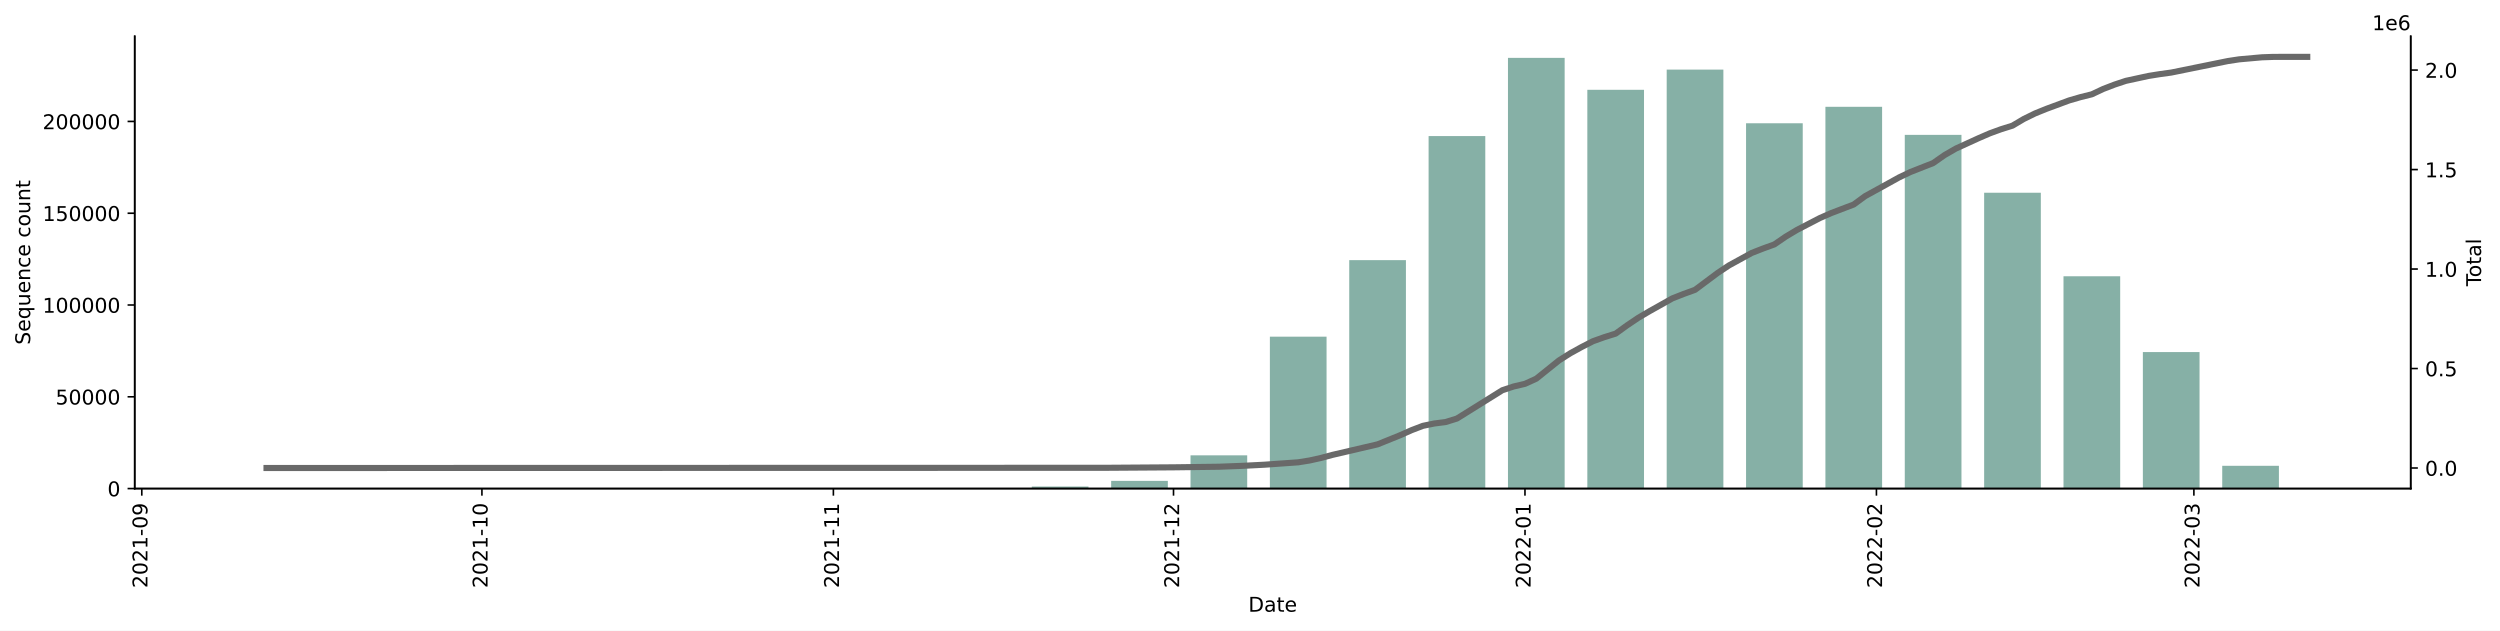
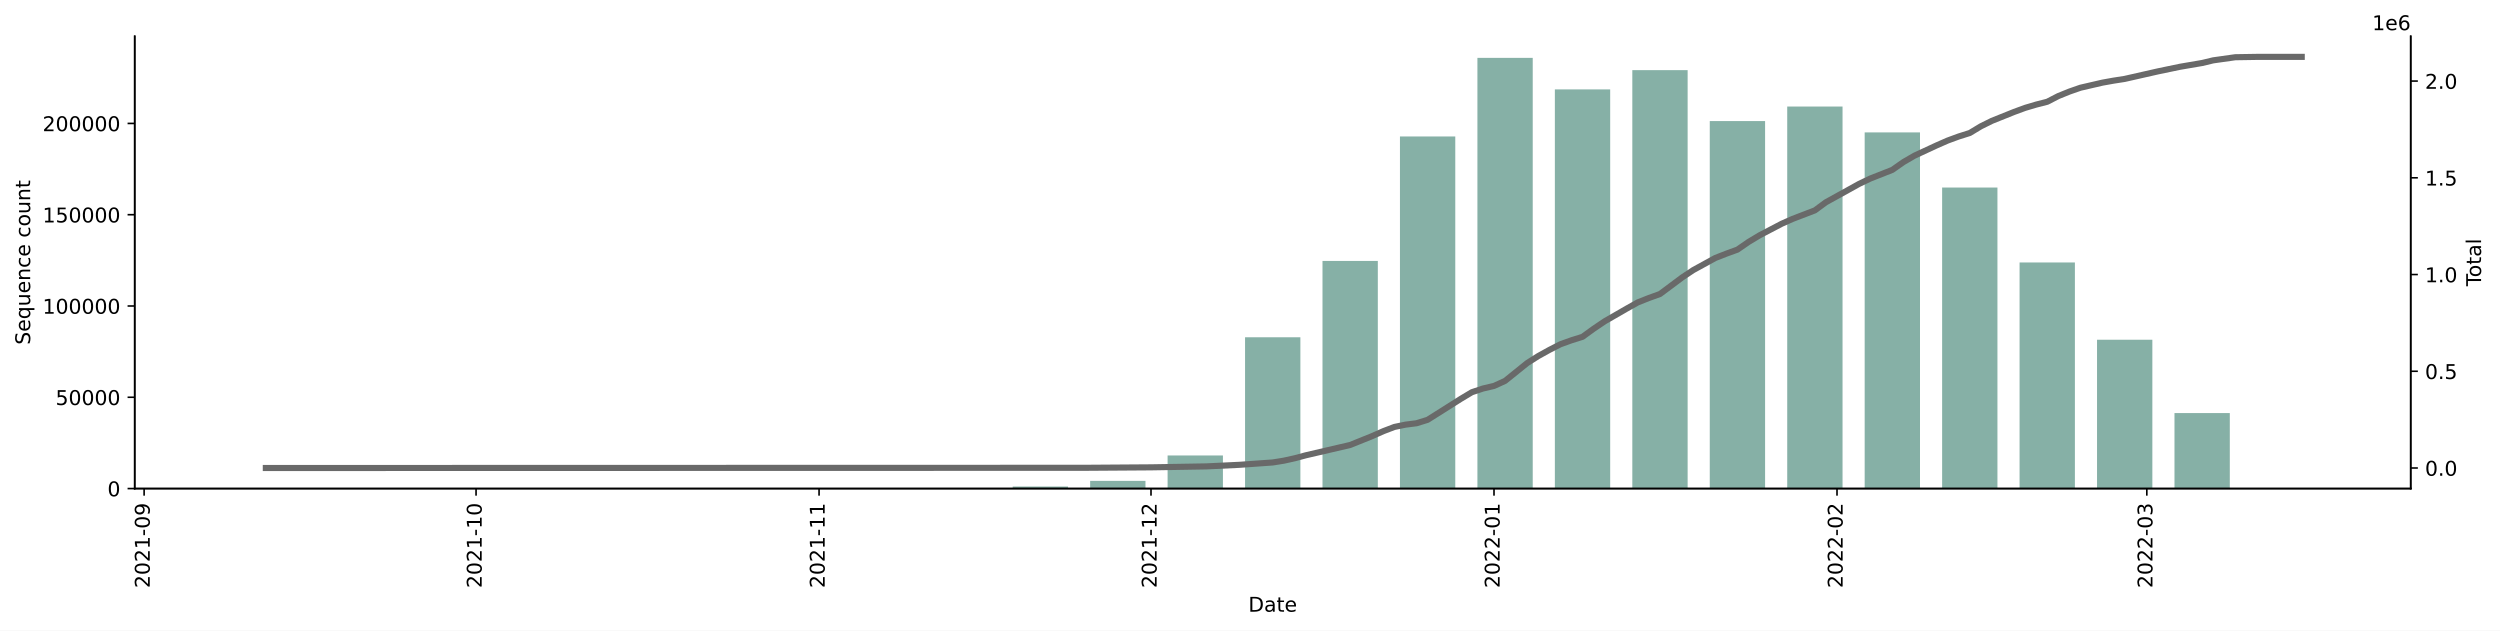
<svg xmlns="http://www.w3.org/2000/svg" xmlns:xlink="http://www.w3.org/1999/xlink" width="1225.834pt" height="309.219pt" viewBox="0 0 1225.834 309.219" version="1.1">
  <defs>
    <style type="text/css">*{stroke-linejoin: round; stroke-linecap: butt}</style>
  </defs>
  <g id="figure_1">
    <g id="patch_1">
      <path d="M 0 309.219  L 1225.834 309.219  L 1225.834 0  L 0 0  z " style="fill: #ffffff" />
    </g>
    <g id="axes_1">
      <g id="patch_2">
        <path d="M 66.053 239.558  L 1182.053 239.558  L 1182.053 17.798  L 66.053 17.798  z " style="fill: #ffffff" />
      </g>
      <g id="patch_3">
-         <path d="M 116.78 239.558  L 144.576 239.558  L 144.576 239.557  L 116.78 239.557  z " clip-path="url(#pebbae6df28)" style="fill: #86b0a6" />
+         <path d="M 116.78 239.558  L 143.907 239.558  L 143.907 239.557  L 116.78 239.557  z " clip-path="url(#pfbfbc2de80)" style="fill: #86b0a6" />
      </g>
      <g id="patch_4">
-         <path d="M 155.694 239.558  L 183.49 239.558  L 183.49 239.558  L 155.694 239.558  z " clip-path="url(#pebbae6df28)" style="fill: #86b0a6" />
+         <path d="M 154.758 239.558  L 181.885 239.558  L 181.885 239.558  L 154.758 239.558  z " clip-path="url(#pfbfbc2de80)" style="fill: #86b0a6" />
      </g>
      <g id="patch_5">
-         <path d="M 194.609 239.558  L 222.404 239.558  L 222.404 239.547  L 194.609 239.547  z " clip-path="url(#pebbae6df28)" style="fill: #86b0a6" />
+         <path d="M 192.736 239.558  L 219.863 239.558  L 219.863 239.547  L 192.736 239.547  z " clip-path="url(#pfbfbc2de80)" style="fill: #86b0a6" />
      </g>
      <g id="patch_6">
-         <path d="M 233.523 239.558  L 261.318 239.558  L 261.318 239.554  L 233.523 239.554  z " clip-path="url(#pebbae6df28)" style="fill: #86b0a6" />
+         <path d="M 230.713 239.558  L 257.84 239.558  L 257.84 239.554  L 230.713 239.554  z " clip-path="url(#pfbfbc2de80)" style="fill: #86b0a6" />
      </g>
      <g id="patch_7">
-         <path d="M 272.437 239.558  L 300.232 239.558  L 300.232 239.552  L 272.437 239.552  z " clip-path="url(#pebbae6df28)" style="fill: #86b0a6" />
+         <path d="M 268.691 239.558  L 295.818 239.558  L 295.818 239.552  L 268.691 239.552  z " clip-path="url(#pfbfbc2de80)" style="fill: #86b0a6" />
      </g>
      <g id="patch_8">
-         <path d="M 311.351 239.558  L 339.147 239.558  L 339.147 239.553  L 311.351 239.553  z " clip-path="url(#pebbae6df28)" style="fill: #86b0a6" />
+         <path d="M 306.669 239.558  L 333.795 239.558  L 333.795 239.553  L 306.669 239.553  z " clip-path="url(#pfbfbc2de80)" style="fill: #86b0a6" />
      </g>
      <g id="patch_9">
-         <path d="M 350.265 239.558  L 378.061 239.558  L 378.061 239.551  L 350.265 239.551  z " clip-path="url(#pebbae6df28)" style="fill: #86b0a6" />
+         <path d="M 344.646 239.558  L 371.773 239.558  L 371.773 239.551  L 344.646 239.551  z " clip-path="url(#pfbfbc2de80)" style="fill: #86b0a6" />
      </g>
      <g id="patch_10">
-         <path d="M 389.179 239.558  L 416.975 239.558  L 416.975 239.549  L 389.179 239.549  z " clip-path="url(#pebbae6df28)" style="fill: #86b0a6" />
+         <path d="M 382.624 239.558  L 409.751 239.558  L 409.751 239.549  L 382.624 239.549  z " clip-path="url(#pfbfbc2de80)" style="fill: #86b0a6" />
      </g>
      <g id="patch_11">
-         <path d="M 428.093 239.558  L 455.889 239.558  L 455.889 239.526  L 428.093 239.526  z " clip-path="url(#pebbae6df28)" style="fill: #86b0a6" />
+         <path d="M 420.601 239.558  L 447.728 239.558  L 447.728 239.525  L 420.601 239.525  z " clip-path="url(#pfbfbc2de80)" style="fill: #86b0a6" />
      </g>
      <g id="patch_12">
-         <path d="M 467.007 239.558  L 494.803 239.558  L 494.803 239.315  L 467.007 239.315  z " clip-path="url(#pebbae6df28)" style="fill: #86b0a6" />
+         <path d="M 458.579 239.558  L 485.706 239.558  L 485.706 239.314  L 458.579 239.314  z " clip-path="url(#pfbfbc2de80)" style="fill: #86b0a6" />
      </g>
      <g id="patch_13">
-         <path d="M 505.921 239.558  L 533.717 239.558  L 533.717 238.549  L 505.921 238.549  z " clip-path="url(#pebbae6df28)" style="fill: #86b0a6" />
+         <path d="M 496.557 239.558  L 523.684 239.558  L 523.684 238.551  L 496.557 238.551  z " clip-path="url(#pfbfbc2de80)" style="fill: #86b0a6" />
      </g>
      <g id="patch_14">
-         <path d="M 544.835 239.558  L 572.631 239.558  L 572.631 235.77  L 544.835 235.77  z " clip-path="url(#pebbae6df28)" style="fill: #86b0a6" />
+         <path d="M 534.534 239.558  L 561.661 239.558  L 561.661 235.783  L 534.534 235.783  z " clip-path="url(#pfbfbc2de80)" style="fill: #86b0a6" />
      </g>
      <g id="patch_15">
-         <path d="M 583.749 239.558  L 611.545 239.558  L 611.545 223.276  L 583.749 223.276  z " clip-path="url(#pebbae6df28)" style="fill: #86b0a6" />
+         <path d="M 572.512 239.558  L 599.639 239.558  L 599.639 223.34  L 572.512 223.34  z " clip-path="url(#pfbfbc2de80)" style="fill: #86b0a6" />
      </g>
      <g id="patch_16">
-         <path d="M 622.663 239.558  L 650.459 239.558  L 650.459 165.067  L 622.663 165.067  z " clip-path="url(#pebbae6df28)" style="fill: #86b0a6" />
+         <path d="M 610.49 239.558  L 637.617 239.558  L 637.617 165.372  L 610.49 165.372  z " clip-path="url(#pfbfbc2de80)" style="fill: #86b0a6" />
      </g>
      <g id="patch_17">
-         <path d="M 661.577 239.558  L 689.373 239.558  L 689.373 127.566  L 661.577 127.566  z " clip-path="url(#pebbae6df28)" style="fill: #86b0a6" />
+         <path d="M 648.467 239.558  L 675.594 239.558  L 675.594 127.955  L 648.467 127.955  z " clip-path="url(#pfbfbc2de80)" style="fill: #86b0a6" />
      </g>
      <g id="patch_18">
-         <path d="M 700.491 239.558  L 728.287 239.558  L 728.287 66.72  L 700.491 66.72  z " clip-path="url(#pebbae6df28)" style="fill: #86b0a6" />
+         <path d="M 686.445 239.558  L 713.572 239.558  L 713.572 66.927  L 686.445 66.927  z " clip-path="url(#pfbfbc2de80)" style="fill: #86b0a6" />
      </g>
      <g id="patch_19">
-         <path d="M 739.406 239.558  L 767.201 239.558  L 767.201 28.358  L 739.406 28.358  z " clip-path="url(#pebbae6df28)" style="fill: #86b0a6" />
+         <path d="M 724.423 239.558  L 751.549 239.558  L 751.549 28.358  L 724.423 28.358  z " clip-path="url(#pfbfbc2de80)" style="fill: #86b0a6" />
      </g>
      <g id="patch_20">
-         <path d="M 778.32 239.558  L 806.115 239.558  L 806.115 44.024  L 778.32 44.024  z " clip-path="url(#pebbae6df28)" style="fill: #86b0a6" />
+         <path d="M 762.4 239.558  L 789.527 239.558  L 789.527 43.847  L 762.4 43.847  z " clip-path="url(#pfbfbc2de80)" style="fill: #86b0a6" />
      </g>
      <g id="patch_21">
-         <path d="M 817.234 239.558  L 845.029 239.558  L 845.029 34.127  L 817.234 34.127  z " clip-path="url(#pebbae6df28)" style="fill: #86b0a6" />
+         <path d="M 800.378 239.558  L 827.505 239.558  L 827.505 34.381  L 800.378 34.381  z " clip-path="url(#pfbfbc2de80)" style="fill: #86b0a6" />
      </g>
      <g id="patch_22">
-         <path d="M 856.148 239.558  L 883.944 239.558  L 883.944 60.432  L 856.148 60.432  z " clip-path="url(#pebbae6df28)" style="fill: #86b0a6" />
+         <path d="M 838.356 239.558  L 865.482 239.558  L 865.482 59.361  L 838.356 59.361  z " clip-path="url(#pfbfbc2de80)" style="fill: #86b0a6" />
      </g>
      <g id="patch_23">
-         <path d="M 895.062 239.558  L 922.858 239.558  L 922.858 52.362  L 895.062 52.362  z " clip-path="url(#pebbae6df28)" style="fill: #86b0a6" />
+         <path d="M 876.333 239.558  L 903.46 239.558  L 903.46 52.25  L 876.333 52.25  z " clip-path="url(#pfbfbc2de80)" style="fill: #86b0a6" />
      </g>
      <g id="patch_24">
-         <path d="M 933.976 239.558  L 961.772 239.558  L 961.772 66.122  L 933.976 66.122  z " clip-path="url(#pebbae6df28)" style="fill: #86b0a6" />
+         <path d="M 914.311 239.558  L 941.438 239.558  L 941.438 64.918  L 914.311 64.918  z " clip-path="url(#pfbfbc2de80)" style="fill: #86b0a6" />
      </g>
      <g id="patch_25">
-         <path d="M 972.89 239.558  L 1000.686 239.558  L 1000.686 94.501  L 972.89 94.501  z " clip-path="url(#pebbae6df28)" style="fill: #86b0a6" />
+         <path d="M 952.288 239.558  L 979.415 239.558  L 979.415 91.969  L 952.288 91.969  z " clip-path="url(#pfbfbc2de80)" style="fill: #86b0a6" />
      </g>
      <g id="patch_26">
-         <path d="M 1011.804 239.558  L 1039.6 239.558  L 1039.6 135.452  L 1011.804 135.452  z " clip-path="url(#pebbae6df28)" style="fill: #86b0a6" />
+         <path d="M 990.266 239.558  L 1017.393 239.558  L 1017.393 128.707  L 990.266 128.707  z " clip-path="url(#pfbfbc2de80)" style="fill: #86b0a6" />
      </g>
      <g id="patch_27">
-         <path d="M 1050.718 239.558  L 1078.514 239.558  L 1078.514 172.646  L 1050.718 172.646  z " clip-path="url(#pebbae6df28)" style="fill: #86b0a6" />
+         <path d="M 1028.244 239.558  L 1055.371 239.558  L 1055.371 166.592  L 1028.244 166.592  z " clip-path="url(#pfbfbc2de80)" style="fill: #86b0a6" />
      </g>
      <g id="patch_28">
-         <path d="M 1089.632 239.558  L 1117.428 239.558  L 1117.428 228.387  L 1089.632 228.387  z " clip-path="url(#pebbae6df28)" style="fill: #86b0a6" />
+         <path d="M 1066.221 239.558  L 1093.348 239.558  L 1093.348 202.545  L 1066.221 202.545  z " clip-path="url(#pfbfbc2de80)" style="fill: #86b0a6" />
+       </g>
+       <g id="patch_29">
+         <path d="M 1104.199 239.558  L 1131.326 239.558  L 1131.326 239.504  L 1104.199 239.504  z " clip-path="url(#pfbfbc2de80)" style="fill: #86b0a6" />
      </g>
      <g id="matplotlib.axis_1">
        <g id="xtick_1">
          <g id="line2d_1">
            <defs>
-               <path id="me859f769a7" d="M 0 0  L 0 3.5  " style="stroke: #000000; stroke-width: 0.8" />
-             </defs>
-             <g>
-               <use xlink:href="#me859f769a7" x="69.528" y="239.558" style="stroke: #000000; stroke-width: 0.8" />
+               <path id="m971dc63881" d="M 0 0  L 0 3.5  " style="stroke: #000000; stroke-width: 0.8" />
+             </defs>
+             <g>
+               <use xlink:href="#m971dc63881" x="70.665" y="239.558" style="stroke: #000000; stroke-width: 0.8" />
            </g>
          </g>
          <g id="text_1">
-             <g transform="translate(72.28697 288.3413)rotate(-90)scale(0.1 -0.1)">
+             <g transform="translate(73.42407 288.3413)rotate(-90)scale(0.1 -0.1)">
              <defs>
                <path id="DejaVuSans-32" d="M 1228 531  L 3431 531  L 3431 0  L 469 0  L 469 531  Q 828 903 1448 1529  Q 2069 2156 2228 2338  Q 2531 2678 2651 2914  Q 2772 3150 2772 3378  Q 2772 3750 2511 3984  Q 2250 4219 1831 4219  Q 1534 4219 1204 4116  Q 875 4013 500 3803  L 500 4441  Q 881 4594 1212 4672  Q 1544 4750 1819 4750  Q 2544 4750 2975 4387  Q 3406 4025 3406 3419  Q 3406 3131 3298 2873  Q 3191 2616 2906 2266  Q 2828 2175 2409 1742  Q 1991 1309 1228 531  z " transform="scale(0.015625)" />
                <path id="DejaVuSans-30" d="M 2034 4250  Q 1547 4250 1301 3770  Q 1056 3291 1056 2328  Q 1056 1369 1301 889  Q 1547 409 2034 409  Q 2525 409 2770 889  Q 3016 1369 3016 2328  Q 3016 3291 2770 3770  Q 2525 4250 2034 4250  z M 2034 4750  Q 2819 4750 3233 4129  Q 3647 3509 3647 2328  Q 3647 1150 3233 529  Q 2819 -91 2034 -91  Q 1250 -91 836 529  Q 422 1150 422 2328  Q 422 3509 836 4129  Q 1250 4750 2034 4750  z " transform="scale(0.015625)" />
                <path id="DejaVuSans-31" d="M 794 531  L 1825 531  L 1825 4091  L 703 3866  L 703 4441  L 1819 4666  L 2450 4666  L 2450 531  L 3481 531  L 3481 0  L 794 0  L 794 531  z " transform="scale(0.015625)" />
                <path id="DejaVuSans-2d" d="M 313 2009  L 1997 2009  L 1997 1497  L 313 1497  L 313 2009  z " transform="scale(0.015625)" />
                <path id="DejaVuSans-39" d="M 703 97  L 703 672  Q 941 559 1184 500  Q 1428 441 1663 441  Q 2288 441 2617 861  Q 2947 1281 2994 2138  Q 2813 1869 2534 1725  Q 2256 1581 1919 1581  Q 1219 1581 811 2004  Q 403 2428 403 3163  Q 403 3881 828 4315  Q 1253 4750 1959 4750  Q 2769 4750 3195 4129  Q 3622 3509 3622 2328  Q 3622 1225 3098 567  Q 2575 -91 1691 -91  Q 1453 -91 1209 -44  Q 966 3 703 97  z M 1959 2075  Q 2384 2075 2632 2365  Q 2881 2656 2881 3163  Q 2881 3666 2632 3958  Q 2384 4250 1959 4250  Q 1534 4250 1286 3958  Q 1038 3666 1038 3163  Q 1038 2656 1286 2365  Q 1534 2075 1959 2075  z " transform="scale(0.015625)" />
              </defs>
              <use xlink:href="#DejaVuSans-32" />
              <use xlink:href="#DejaVuSans-30" x="63.623" />
              <use xlink:href="#DejaVuSans-32" x="127.246" />
              <use xlink:href="#DejaVuSans-31" x="190.869" />
              <use xlink:href="#DejaVuSans-2d" x="254.492" />
              <use xlink:href="#DejaVuSans-30" x="290.576" />
              <use xlink:href="#DejaVuSans-39" x="354.199" />
            </g>
          </g>
        </g>
        <g id="xtick_2">
          <g id="line2d_2">
            <g>
-               <use xlink:href="#me859f769a7" x="236.302" y="239.558" style="stroke: #000000; stroke-width: 0.8" />
+               <use xlink:href="#m971dc63881" x="233.426" y="239.558" style="stroke: #000000; stroke-width: 0.8" />
            </g>
          </g>
          <g id="text_2">
-             <g transform="translate(239.0616 288.3413)rotate(-90)scale(0.1 -0.1)">
+             <g transform="translate(236.1854 288.3413)rotate(-90)scale(0.1 -0.1)">
              <use xlink:href="#DejaVuSans-32" />
              <use xlink:href="#DejaVuSans-30" x="63.623" />
              <use xlink:href="#DejaVuSans-32" x="127.246" />
              <use xlink:href="#DejaVuSans-31" x="190.869" />
              <use xlink:href="#DejaVuSans-2d" x="254.492" />
              <use xlink:href="#DejaVuSans-31" x="290.576" />
              <use xlink:href="#DejaVuSans-30" x="354.199" />
            </g>
          </g>
        </g>
        <g id="xtick_3">
          <g id="line2d_3">
            <g>
-               <use xlink:href="#me859f769a7" x="408.636" y="239.558" style="stroke: #000000; stroke-width: 0.8" />
+               <use xlink:href="#m971dc63881" x="401.613" y="239.558" style="stroke: #000000; stroke-width: 0.8" />
            </g>
          </g>
          <g id="text_3">
-             <g transform="translate(411.3953 288.3413)rotate(-90)scale(0.1 -0.1)">
+             <g transform="translate(404.3721 288.3413)rotate(-90)scale(0.1 -0.1)">
              <use xlink:href="#DejaVuSans-32" />
              <use xlink:href="#DejaVuSans-30" x="63.623" />
              <use xlink:href="#DejaVuSans-32" x="127.246" />
              <use xlink:href="#DejaVuSans-31" x="190.869" />
              <use xlink:href="#DejaVuSans-2d" x="254.492" />
              <use xlink:href="#DejaVuSans-31" x="290.576" />
              <use xlink:href="#DejaVuSans-31" x="354.199" />
            </g>
          </g>
        </g>
        <g id="xtick_4">
          <g id="line2d_4">
            <g>
-               <use xlink:href="#me859f769a7" x="575.411" y="239.558" style="stroke: #000000; stroke-width: 0.8" />
+               <use xlink:href="#m971dc63881" x="564.374" y="239.558" style="stroke: #000000; stroke-width: 0.8" />
            </g>
          </g>
          <g id="text_4">
-             <g transform="translate(578.1699 288.3413)rotate(-90)scale(0.1 -0.1)">
+             <g transform="translate(567.1334 288.3413)rotate(-90)scale(0.1 -0.1)">
              <use xlink:href="#DejaVuSans-32" />
              <use xlink:href="#DejaVuSans-30" x="63.623" />
              <use xlink:href="#DejaVuSans-32" x="127.246" />
              <use xlink:href="#DejaVuSans-31" x="190.869" />
              <use xlink:href="#DejaVuSans-2d" x="254.492" />
              <use xlink:href="#DejaVuSans-31" x="290.576" />
              <use xlink:href="#DejaVuSans-32" x="354.199" />
            </g>
          </g>
        </g>
        <g id="xtick_5">
          <g id="line2d_5">
            <g>
-               <use xlink:href="#me859f769a7" x="747.744" y="239.558" style="stroke: #000000; stroke-width: 0.8" />
+               <use xlink:href="#m971dc63881" x="732.561" y="239.558" style="stroke: #000000; stroke-width: 0.8" />
            </g>
          </g>
          <g id="text_5">
-             <g transform="translate(750.5037 288.3413)rotate(-90)scale(0.1 -0.1)">
+             <g transform="translate(735.32 288.3413)rotate(-90)scale(0.1 -0.1)">
              <use xlink:href="#DejaVuSans-32" />
              <use xlink:href="#DejaVuSans-30" x="63.623" />
              <use xlink:href="#DejaVuSans-32" x="127.246" />
              <use xlink:href="#DejaVuSans-32" x="190.869" />
              <use xlink:href="#DejaVuSans-2d" x="254.492" />
              <use xlink:href="#DejaVuSans-30" x="290.576" />
              <use xlink:href="#DejaVuSans-31" x="354.199" />
            </g>
          </g>
        </g>
        <g id="xtick_6">
          <g id="line2d_6">
            <g>
-               <use xlink:href="#me859f769a7" x="920.078" y="239.558" style="stroke: #000000; stroke-width: 0.8" />
+               <use xlink:href="#m971dc63881" x="900.747" y="239.558" style="stroke: #000000; stroke-width: 0.8" />
            </g>
          </g>
          <g id="text_6">
-             <g transform="translate(922.8374 288.3413)rotate(-90)scale(0.1 -0.1)">
+             <g transform="translate(903.5067 288.3413)rotate(-90)scale(0.1 -0.1)">
              <use xlink:href="#DejaVuSans-32" />
              <use xlink:href="#DejaVuSans-30" x="63.623" />
              <use xlink:href="#DejaVuSans-32" x="127.246" />
              <use xlink:href="#DejaVuSans-32" x="190.869" />
              <use xlink:href="#DejaVuSans-2d" x="254.492" />
              <use xlink:href="#DejaVuSans-30" x="290.576" />
              <use xlink:href="#DejaVuSans-32" x="354.199" />
            </g>
          </g>
        </g>
        <g id="xtick_7">
          <g id="line2d_7">
            <g>
-               <use xlink:href="#me859f769a7" x="1075.734" y="239.558" style="stroke: #000000; stroke-width: 0.8" />
+               <use xlink:href="#m971dc63881" x="1052.658" y="239.558" style="stroke: #000000; stroke-width: 0.8" />
            </g>
          </g>
          <g id="text_7">
-             <g transform="translate(1078.494 288.3413)rotate(-90)scale(0.1 -0.1)">
+             <g transform="translate(1055.417 288.3413)rotate(-90)scale(0.1 -0.1)">
              <defs>
                <path id="DejaVuSans-33" d="M 2597 2516  Q 3050 2419 3304 2112  Q 3559 1806 3559 1356  Q 3559 666 3084 287  Q 2609 -91 1734 -91  Q 1441 -91 1130 -33  Q 819 25 488 141  L 488 750  Q 750 597 1062 519  Q 1375 441 1716 441  Q 2309 441 2620 675  Q 2931 909 2931 1356  Q 2931 1769 2642 2001  Q 2353 2234 1838 2234  L 1294 2234  L 1294 2753  L 1863 2753  Q 2328 2753 2575 2939  Q 2822 3125 2822 3475  Q 2822 3834 2567 4026  Q 2313 4219 1838 4219  Q 1578 4219 1281 4162  Q 984 4106 628 3988  L 628 4550  Q 988 4650 1302 4700  Q 1616 4750 1894 4750  Q 2613 4750 3031 4423  Q 3450 4097 3450 3541  Q 3450 3153 3228 2886  Q 3006 2619 2597 2516  z " transform="scale(0.015625)" />
              </defs>
              <use xlink:href="#DejaVuSans-32" />
              <use xlink:href="#DejaVuSans-30" x="63.623" />
              <use xlink:href="#DejaVuSans-32" x="127.246" />
              <use xlink:href="#DejaVuSans-32" x="190.869" />
              <use xlink:href="#DejaVuSans-2d" x="254.492" />
              <use xlink:href="#DejaVuSans-30" x="290.576" />
              <use xlink:href="#DejaVuSans-33" x="354.199" />
            </g>
          </g>
        </g>
        <g id="text_8">
          <g transform="translate(612.1023 299.9397)scale(0.1 -0.1)">
            <defs>
              <path id="DejaVuSans-44" d="M 1259 4147  L 1259 519  L 2022 519  Q 2988 519 3436 956  Q 3884 1394 3884 2338  Q 3884 3275 3436 3711  Q 2988 4147 2022 4147  L 1259 4147  z M 628 4666  L 1925 4666  Q 3281 4666 3915 4102  Q 4550 3538 4550 2338  Q 4550 1131 3912 565  Q 3275 0 1925 0  L 628 0  L 628 4666  z " transform="scale(0.015625)" />
              <path id="DejaVuSans-61" d="M 2194 1759  Q 1497 1759 1228 1600  Q 959 1441 959 1056  Q 959 750 1161 570  Q 1363 391 1709 391  Q 2188 391 2477 730  Q 2766 1069 2766 1631  L 2766 1759  L 2194 1759  z M 3341 1997  L 3341 0  L 2766 0  L 2766 531  Q 2569 213 2275 61  Q 1981 -91 1556 -91  Q 1019 -91 701 211  Q 384 513 384 1019  Q 384 1609 779 1909  Q 1175 2209 1959 2209  L 2766 2209  L 2766 2266  Q 2766 2663 2505 2880  Q 2244 3097 1772 3097  Q 1472 3097 1187 3025  Q 903 2953 641 2809  L 641 3341  Q 956 3463 1253 3523  Q 1550 3584 1831 3584  Q 2591 3584 2966 3190  Q 3341 2797 3341 1997  z " transform="scale(0.015625)" />
              <path id="DejaVuSans-74" d="M 1172 4494  L 1172 3500  L 2356 3500  L 2356 3053  L 1172 3053  L 1172 1153  Q 1172 725 1289 603  Q 1406 481 1766 481  L 2356 481  L 2356 0  L 1766 0  Q 1100 0 847 248  Q 594 497 594 1153  L 594 3053  L 172 3053  L 172 3500  L 594 3500  L 594 4494  L 1172 4494  z " transform="scale(0.015625)" />
              <path id="DejaVuSans-65" d="M 3597 1894  L 3597 1613  L 953 1613  Q 991 1019 1311 708  Q 1631 397 2203 397  Q 2534 397 2845 478  Q 3156 559 3463 722  L 3463 178  Q 3153 47 2828 -22  Q 2503 -91 2169 -91  Q 1331 -91 842 396  Q 353 884 353 1716  Q 353 2575 817 3079  Q 1281 3584 2069 3584  Q 2775 3584 3186 3129  Q 3597 2675 3597 1894  z M 3022 2063  Q 3016 2534 2758 2815  Q 2500 3097 2075 3097  Q 1594 3097 1305 2825  Q 1016 2553 972 2059  L 3022 2063  z " transform="scale(0.015625)" />
            </defs>
            <use xlink:href="#DejaVuSans-44" />
            <use xlink:href="#DejaVuSans-61" x="77.002" />
            <use xlink:href="#DejaVuSans-74" x="138.281" />
            <use xlink:href="#DejaVuSans-65" x="177.49" />
          </g>
        </g>
      </g>
      <g id="matplotlib.axis_2">
        <g id="ytick_1">
          <g id="line2d_8">
            <defs>
-               <path id="m12bc0f5896" d="M 0 0  L -3.5 0  " style="stroke: #000000; stroke-width: 0.8" />
-             </defs>
-             <g>
-               <use xlink:href="#m12bc0f5896" x="66.053" y="239.558" style="stroke: #000000; stroke-width: 0.8" />
+               <path id="m54472faaa9" d="M 0 0  L -3.5 0  " style="stroke: #000000; stroke-width: 0.8" />
+             </defs>
+             <g>
+               <use xlink:href="#m54472faaa9" x="66.053" y="239.558" style="stroke: #000000; stroke-width: 0.8" />
            </g>
          </g>
          <g id="text_9">
            <g transform="translate(52.69062 243.3577)scale(0.1 -0.1)">
              <use xlink:href="#DejaVuSans-30" />
            </g>
          </g>
        </g>
        <g id="ytick_2">
          <g id="line2d_9">
            <g>
-               <use xlink:href="#m12bc0f5896" x="66.053" y="194.557" style="stroke: #000000; stroke-width: 0.8" />
+               <use xlink:href="#m54472faaa9" x="66.053" y="194.799" style="stroke: #000000; stroke-width: 0.8" />
            </g>
          </g>
          <g id="text_10">
-             <g transform="translate(27.24063 198.3558)scale(0.1 -0.1)">
+             <g transform="translate(27.24063 198.5982)scale(0.1 -0.1)">
              <defs>
                <path id="DejaVuSans-35" d="M 691 4666  L 3169 4666  L 3169 4134  L 1269 4134  L 1269 2991  Q 1406 3038 1543 3061  Q 1681 3084 1819 3084  Q 2600 3084 3056 2656  Q 3513 2228 3513 1497  Q 3513 744 3044 326  Q 2575 -91 1722 -91  Q 1428 -91 1123 -41  Q 819 9 494 109  L 494 744  Q 775 591 1075 516  Q 1375 441 1709 441  Q 2250 441 2565 725  Q 2881 1009 2881 1497  Q 2881 1984 2565 2268  Q 2250 2553 1709 2553  Q 1456 2553 1204 2497  Q 953 2441 691 2322  L 691 4666  z " transform="scale(0.015625)" />
              </defs>
              <use xlink:href="#DejaVuSans-35" />
              <use xlink:href="#DejaVuSans-30" x="63.623" />
              <use xlink:href="#DejaVuSans-30" x="127.246" />
              <use xlink:href="#DejaVuSans-30" x="190.869" />
              <use xlink:href="#DejaVuSans-30" x="254.492" />
            </g>
          </g>
        </g>
        <g id="ytick_3">
          <g id="line2d_10">
            <g>
-               <use xlink:href="#m12bc0f5896" x="66.053" y="149.555" style="stroke: #000000; stroke-width: 0.8" />
+               <use xlink:href="#m54472faaa9" x="66.053" y="150.04" style="stroke: #000000; stroke-width: 0.8" />
            </g>
          </g>
          <g id="text_11">
-             <g transform="translate(20.87813 153.3539)scale(0.1 -0.1)">
+             <g transform="translate(20.87813 153.8388)scale(0.1 -0.1)">
              <use xlink:href="#DejaVuSans-31" />
              <use xlink:href="#DejaVuSans-30" x="63.623" />
              <use xlink:href="#DejaVuSans-30" x="127.246" />
              <use xlink:href="#DejaVuSans-30" x="190.869" />
              <use xlink:href="#DejaVuSans-30" x="254.492" />
              <use xlink:href="#DejaVuSans-30" x="318.115" />
            </g>
          </g>
        </g>
        <g id="ytick_4">
          <g id="line2d_11">
            <g>
-               <use xlink:href="#m12bc0f5896" x="66.053" y="104.553" style="stroke: #000000; stroke-width: 0.8" />
+               <use xlink:href="#m54472faaa9" x="66.053" y="105.28" style="stroke: #000000; stroke-width: 0.8" />
            </g>
          </g>
          <g id="text_12">
-             <g transform="translate(20.87813 108.3521)scale(0.1 -0.1)">
+             <g transform="translate(20.87813 109.0794)scale(0.1 -0.1)">
              <use xlink:href="#DejaVuSans-31" />
              <use xlink:href="#DejaVuSans-35" x="63.623" />
              <use xlink:href="#DejaVuSans-30" x="127.246" />
              <use xlink:href="#DejaVuSans-30" x="190.869" />
              <use xlink:href="#DejaVuSans-30" x="254.492" />
              <use xlink:href="#DejaVuSans-30" x="318.115" />
            </g>
          </g>
        </g>
        <g id="ytick_5">
          <g id="line2d_12">
            <g>
-               <use xlink:href="#m12bc0f5896" x="66.053" y="59.551" style="stroke: #000000; stroke-width: 0.8" />
+               <use xlink:href="#m54472faaa9" x="66.053" y="60.521" style="stroke: #000000; stroke-width: 0.8" />
            </g>
          </g>
          <g id="text_13">
-             <g transform="translate(20.87813 63.35024)scale(0.1 -0.1)">
+             <g transform="translate(20.87813 64.31998)scale(0.1 -0.1)">
              <use xlink:href="#DejaVuSans-32" />
              <use xlink:href="#DejaVuSans-30" x="63.623" />
              <use xlink:href="#DejaVuSans-30" x="127.246" />
              <use xlink:href="#DejaVuSans-30" x="190.869" />
              <use xlink:href="#DejaVuSans-30" x="254.492" />
              <use xlink:href="#DejaVuSans-30" x="318.115" />
            </g>
          </g>
        </g>
        <g id="text_14">
          <g transform="translate(14.79844 169.0386)rotate(-90)scale(0.1 -0.1)">
            <defs>
              <path id="DejaVuSans-53" d="M 3425 4513  L 3425 3897  Q 3066 4069 2747 4153  Q 2428 4238 2131 4238  Q 1616 4238 1336 4038  Q 1056 3838 1056 3469  Q 1056 3159 1242 3001  Q 1428 2844 1947 2747  L 2328 2669  Q 3034 2534 3370 2195  Q 3706 1856 3706 1288  Q 3706 609 3251 259  Q 2797 -91 1919 -91  Q 1588 -91 1214 -16  Q 841 59 441 206  L 441 856  Q 825 641 1194 531  Q 1563 422 1919 422  Q 2459 422 2753 634  Q 3047 847 3047 1241  Q 3047 1584 2836 1778  Q 2625 1972 2144 2069  L 1759 2144  Q 1053 2284 737 2584  Q 422 2884 422 3419  Q 422 4038 858 4394  Q 1294 4750 2059 4750  Q 2388 4750 2728 4690  Q 3069 4631 3425 4513  z " transform="scale(0.015625)" />
              <path id="DejaVuSans-71" d="M 947 1747  Q 947 1113 1208 752  Q 1469 391 1925 391  Q 2381 391 2643 752  Q 2906 1113 2906 1747  Q 2906 2381 2643 2742  Q 2381 3103 1925 3103  Q 1469 3103 1208 2742  Q 947 2381 947 1747  z M 2906 525  Q 2725 213 2448 61  Q 2172 -91 1784 -91  Q 1150 -91 751 415  Q 353 922 353 1747  Q 353 2572 751 3078  Q 1150 3584 1784 3584  Q 2172 3584 2448 3432  Q 2725 3281 2906 2969  L 2906 3500  L 3481 3500  L 3481 -1331  L 2906 -1331  L 2906 525  z " transform="scale(0.015625)" />
              <path id="DejaVuSans-75" d="M 544 1381  L 544 3500  L 1119 3500  L 1119 1403  Q 1119 906 1312 657  Q 1506 409 1894 409  Q 2359 409 2629 706  Q 2900 1003 2900 1516  L 2900 3500  L 3475 3500  L 3475 0  L 2900 0  L 2900 538  Q 2691 219 2414 64  Q 2138 -91 1772 -91  Q 1169 -91 856 284  Q 544 659 544 1381  z M 1991 3584  L 1991 3584  z " transform="scale(0.015625)" />
              <path id="DejaVuSans-6e" d="M 3513 2113  L 3513 0  L 2938 0  L 2938 2094  Q 2938 2591 2744 2837  Q 2550 3084 2163 3084  Q 1697 3084 1428 2787  Q 1159 2491 1159 1978  L 1159 0  L 581 0  L 581 3500  L 1159 3500  L 1159 2956  Q 1366 3272 1645 3428  Q 1925 3584 2291 3584  Q 2894 3584 3203 3211  Q 3513 2838 3513 2113  z " transform="scale(0.015625)" />
              <path id="DejaVuSans-63" d="M 3122 3366  L 3122 2828  Q 2878 2963 2633 3030  Q 2388 3097 2138 3097  Q 1578 3097 1268 2742  Q 959 2388 959 1747  Q 959 1106 1268 751  Q 1578 397 2138 397  Q 2388 397 2633 464  Q 2878 531 3122 666  L 3122 134  Q 2881 22 2623 -34  Q 2366 -91 2075 -91  Q 1284 -91 818 406  Q 353 903 353 1747  Q 353 2603 823 3093  Q 1294 3584 2113 3584  Q 2378 3584 2631 3529  Q 2884 3475 3122 3366  z " transform="scale(0.015625)" />
              <path id="DejaVuSans-20" transform="scale(0.015625)" />
              <path id="DejaVuSans-6f" d="M 1959 3097  Q 1497 3097 1228 2736  Q 959 2375 959 1747  Q 959 1119 1226 758  Q 1494 397 1959 397  Q 2419 397 2687 759  Q 2956 1122 2956 1747  Q 2956 2369 2687 2733  Q 2419 3097 1959 3097  z M 1959 3584  Q 2709 3584 3137 3096  Q 3566 2609 3566 1747  Q 3566 888 3137 398  Q 2709 -91 1959 -91  Q 1206 -91 779 398  Q 353 888 353 1747  Q 353 2609 779 3096  Q 1206 3584 1959 3584  z " transform="scale(0.015625)" />
            </defs>
            <use xlink:href="#DejaVuSans-53" />
            <use xlink:href="#DejaVuSans-65" x="63.477" />
            <use xlink:href="#DejaVuSans-71" x="125" />
            <use xlink:href="#DejaVuSans-75" x="188.477" />
            <use xlink:href="#DejaVuSans-65" x="251.855" />
            <use xlink:href="#DejaVuSans-6e" x="313.379" />
            <use xlink:href="#DejaVuSans-63" x="376.758" />
            <use xlink:href="#DejaVuSans-65" x="431.738" />
            <use xlink:href="#DejaVuSans-20" x="493.262" />
            <use xlink:href="#DejaVuSans-63" x="525.049" />
            <use xlink:href="#DejaVuSans-6f" x="580.029" />
            <use xlink:href="#DejaVuSans-75" x="641.211" />
            <use xlink:href="#DejaVuSans-6e" x="704.59" />
            <use xlink:href="#DejaVuSans-74" x="767.969" />
          </g>
        </g>
      </g>
-       <g id="patch_29">
+       <g id="patch_30">
        <path d="M 66.053 239.558  L 66.053 17.798  " style="fill: none; stroke: #000000; stroke-width: 0.8; stroke-linejoin: miter; stroke-linecap: square" />
      </g>
-       <g id="patch_30">
+       <g id="patch_31">
        <path d="M 1182.053 239.558  L 1182.053 17.798  " style="fill: none; stroke: #000000; stroke-width: 0.8; stroke-linejoin: miter; stroke-linecap: square" />
      </g>
-       <g id="patch_31">
+       <g id="patch_32">
        <path d="M 66.053 239.558  L 1182.053 239.558  " style="fill: none; stroke: #000000; stroke-width: 0.8; stroke-linejoin: miter; stroke-linecap: square" />
      </g>
    </g>
    <g id="axes_2">
      <g id="matplotlib.axis_3">
        <g id="ytick_6">
          <g id="line2d_13">
            <defs>
-               <path id="m18fc9ab740" d="M 0 0  L 3.5 0  " style="stroke: #000000; stroke-width: 0.8" />
-             </defs>
-             <g>
-               <use xlink:href="#m18fc9ab740" x="1182.053" y="229.479" style="stroke: #000000; stroke-width: 0.8" />
+               <path id="mf6b0bd3807" d="M 0 0  L 3.5 0  " style="stroke: #000000; stroke-width: 0.8" />
+             </defs>
+             <g>
+               <use xlink:href="#mf6b0bd3807" x="1182.053" y="229.479" style="stroke: #000000; stroke-width: 0.8" />
            </g>
          </g>
          <g id="text_15">
-             <g transform="translate(1189.053 233.2779)scale(0.1 -0.1)">
+             <g transform="translate(1189.053 233.2778)scale(0.1 -0.1)">
              <defs>
                <path id="DejaVuSans-2e" d="M 684 794  L 1344 794  L 1344 0  L 684 0  L 684 794  z " transform="scale(0.015625)" />
              </defs>
              <use xlink:href="#DejaVuSans-30" />
              <use xlink:href="#DejaVuSans-2e" x="63.623" />
              <use xlink:href="#DejaVuSans-30" x="95.41" />
            </g>
          </g>
        </g>
        <g id="ytick_7">
          <g id="line2d_14">
            <g>
-               <use xlink:href="#m18fc9ab740" x="1182.053" y="180.7" style="stroke: #000000; stroke-width: 0.8" />
+               <use xlink:href="#mf6b0bd3807" x="1182.053" y="182.048" style="stroke: #000000; stroke-width: 0.8" />
            </g>
          </g>
          <g id="text_16">
-             <g transform="translate(1189.053 184.4989)scale(0.1 -0.1)">
+             <g transform="translate(1189.053 185.847)scale(0.1 -0.1)">
              <use xlink:href="#DejaVuSans-30" />
              <use xlink:href="#DejaVuSans-2e" x="63.623" />
              <use xlink:href="#DejaVuSans-35" x="95.41" />
            </g>
          </g>
        </g>
        <g id="ytick_8">
          <g id="line2d_15">
            <g>
-               <use xlink:href="#m18fc9ab740" x="1182.053" y="131.921" style="stroke: #000000; stroke-width: 0.8" />
+               <use xlink:href="#mf6b0bd3807" x="1182.053" y="134.617" style="stroke: #000000; stroke-width: 0.8" />
            </g>
          </g>
          <g id="text_17">
-             <g transform="translate(1189.053 135.72)scale(0.1 -0.1)">
+             <g transform="translate(1189.053 138.4161)scale(0.1 -0.1)">
              <use xlink:href="#DejaVuSans-31" />
              <use xlink:href="#DejaVuSans-2e" x="63.623" />
              <use xlink:href="#DejaVuSans-30" x="95.41" />
            </g>
          </g>
        </g>
        <g id="ytick_9">
          <g id="line2d_16">
            <g>
-               <use xlink:href="#m18fc9ab740" x="1182.053" y="83.142" style="stroke: #000000; stroke-width: 0.8" />
+               <use xlink:href="#mf6b0bd3807" x="1182.053" y="87.186" style="stroke: #000000; stroke-width: 0.8" />
            </g>
          </g>
          <g id="text_18">
-             <g transform="translate(1189.053 86.94106)scale(0.1 -0.1)">
+             <g transform="translate(1189.053 90.98529)scale(0.1 -0.1)">
              <use xlink:href="#DejaVuSans-31" />
              <use xlink:href="#DejaVuSans-2e" x="63.623" />
              <use xlink:href="#DejaVuSans-35" x="95.41" />
            </g>
          </g>
        </g>
        <g id="ytick_10">
          <g id="line2d_17">
            <g>
-               <use xlink:href="#m18fc9ab740" x="1182.053" y="34.363" style="stroke: #000000; stroke-width: 0.8" />
+               <use xlink:href="#mf6b0bd3807" x="1182.053" y="39.755" style="stroke: #000000; stroke-width: 0.8" />
            </g>
          </g>
          <g id="text_19">
-             <g transform="translate(1189.053 38.16213)scale(0.1 -0.1)">
+             <g transform="translate(1189.053 43.55444)scale(0.1 -0.1)">
              <use xlink:href="#DejaVuSans-32" />
              <use xlink:href="#DejaVuSans-2e" x="63.623" />
              <use xlink:href="#DejaVuSans-30" x="95.41" />
            </g>
          </g>
        </g>
        <g id="text_20">
          <g transform="translate(1216.555 140.355)rotate(-90)scale(0.1 -0.1)">
            <defs>
              <path id="DejaVuSans-54" d="M -19 4666  L 3928 4666  L 3928 4134  L 2272 4134  L 2272 0  L 1638 0  L 1638 4134  L -19 4134  L -19 4666  z " transform="scale(0.015625)" />
              <path id="DejaVuSans-6c" d="M 603 4863  L 1178 4863  L 1178 0  L 603 0  L 603 4863  z " transform="scale(0.015625)" />
            </defs>
            <use xlink:href="#DejaVuSans-54" />
            <use xlink:href="#DejaVuSans-6f" x="44.084" />
            <use xlink:href="#DejaVuSans-74" x="105.266" />
            <use xlink:href="#DejaVuSans-61" x="144.475" />
            <use xlink:href="#DejaVuSans-6c" x="205.754" />
          </g>
        </g>
        <g id="text_21">
          <g transform="translate(1163.175 14.79844)scale(0.1 -0.1)">
            <defs>
              <path id="DejaVuSans-36" d="M 2113 2584  Q 1688 2584 1439 2293  Q 1191 2003 1191 1497  Q 1191 994 1439 701  Q 1688 409 2113 409  Q 2538 409 2786 701  Q 3034 994 3034 1497  Q 3034 2003 2786 2293  Q 2538 2584 2113 2584  z M 3366 4563  L 3366 3988  Q 3128 4100 2886 4159  Q 2644 4219 2406 4219  Q 1781 4219 1451 3797  Q 1122 3375 1075 2522  Q 1259 2794 1537 2939  Q 1816 3084 2150 3084  Q 2853 3084 3261 2657  Q 3669 2231 3669 1497  Q 3669 778 3244 343  Q 2819 -91 2113 -91  Q 1303 -91 875 529  Q 447 1150 447 2328  Q 447 3434 972 4092  Q 1497 4750 2381 4750  Q 2619 4750 2861 4703  Q 3103 4656 3366 4563  z " transform="scale(0.015625)" />
            </defs>
            <use xlink:href="#DejaVuSans-31" />
            <use xlink:href="#DejaVuSans-65" x="63.623" />
            <use xlink:href="#DejaVuSans-36" x="125.146" />
          </g>
        </g>
      </g>
      <g id="line2d_18">
-         <path d="M 130.678 229.478  L 542.056 229.378  L 575.411 229.144  L 597.647 228.853  L 608.765 228.435  L 619.884 227.869  L 636.561 226.689  L 642.12 225.794  L 647.68 224.56  L 653.239 223.067  L 675.475 217.881  L 686.594 213.385  L 692.153 210.921  L 697.712 208.797  L 703.271 207.652  L 708.83 206.945  L 714.389 205.222  L 736.626 191.354  L 742.185 189.506  L 747.744 188.211  L 753.303 185.675  L 764.422 176.73  L 769.981 173.215  L 775.54 170.15  L 781.099 167.31  L 786.658 165.318  L 792.218 163.581  L 797.777 159.558  L 803.336 155.811  L 808.895 152.544  L 820.013 146.309  L 825.572 144.123  L 831.132 142.114  L 842.25 133.812  L 847.809 130.123  L 858.927 124.026  L 864.486 121.856  L 870.046 119.842  L 875.605 116.029  L 881.164 112.706  L 892.282 106.942  L 897.841 104.5  L 908.96 100.269  L 914.519 96.183  L 925.637 90.058  L 931.196 86.985  L 936.755 84.335  L 947.874 79.964  L 953.433 76.079  L 958.992 72.864  L 970.11 67.784  L 975.67 65.373  L 981.229 63.35  L 986.788 61.61  L 992.347 58.322  L 997.906 55.6  L 1003.465 53.352  L 1014.584 49.239  L 1020.143 47.627  L 1025.702 46.24  L 1031.261 43.627  L 1036.82 41.486  L 1042.379 39.643  L 1053.498 37.235  L 1059.057 36.342  L 1064.616 35.58  L 1092.412 29.933  L 1097.971 29.089  L 1109.089 28.096  L 1114.648 27.899  L 1131.326 27.878  L 1131.326 27.878  " clip-path="url(#pebbae6df28)" style="fill: none; stroke: #696969; stroke-width: 3; stroke-linecap: square" />
-       </g>
-       <g id="patch_32">
+         <path d="M 130.344 229.478  L 531.822 229.38  L 564.374 229.152  L 591.501 228.689  L 607.777 227.911  L 624.053 226.762  L 629.479 225.89  L 634.904 224.687  L 640.329 223.233  L 662.031 218.187  L 672.882 213.81  L 678.307 211.412  L 683.732 209.343  L 689.158 208.221  L 694.583 207.531  L 700.008 205.851  L 716.285 195.562  L 721.71 192.314  L 727.135 190.505  L 732.561 189.238  L 737.986 186.763  L 748.837 178.022  L 754.262 174.586  L 759.688 171.583  L 765.113 168.807  L 770.538 166.857  L 775.964 165.157  L 781.389 161.22  L 786.814 157.555  L 797.665 151.3  L 803.091 148.26  L 808.516 146.118  L 813.941 144.162  L 824.792 136.067  L 830.217 132.451  L 841.068 126.492  L 846.494 124.376  L 851.919 122.4  L 857.344 118.651  L 862.77 115.392  L 873.62 109.711  L 879.046 107.309  L 889.897 103.151  L 895.322 99.161  L 906.173 93.167  L 911.598 90.156  L 917.023 87.567  L 927.874 83.292  L 933.3 79.484  L 938.725 76.332  L 949.576 71.296  L 955.001 68.916  L 960.426 66.925  L 965.852 65.209  L 971.277 61.936  L 976.703 59.247  L 987.553 54.892  L 992.979 52.895  L 998.404 51.285  L 1003.829 49.9  L 1009.255 47.107  L 1014.68 44.907  L 1020.106 43.016  L 1030.956 40.508  L 1036.382 39.539  L 1041.807 38.692  L 1058.083 35.004  L 1068.934 32.742  L 1079.785 30.888  L 1085.21 29.587  L 1096.061 28.061  L 1106.912 27.886  L 1128.613 27.878  L 1128.613 27.878  " clip-path="url(#pfbfbc2de80)" style="fill: none; stroke: #696969; stroke-width: 3; stroke-linecap: square" />
+       </g>
+       <g id="patch_33">
        <path d="M 66.053 239.558  L 66.053 17.798  " style="fill: none; stroke: #000000; stroke-width: 0.8; stroke-linejoin: miter; stroke-linecap: square" />
      </g>
-       <g id="patch_33">
+       <g id="patch_34">
        <path d="M 1182.053 239.558  L 1182.053 17.798  " style="fill: none; stroke: #000000; stroke-width: 0.8; stroke-linejoin: miter; stroke-linecap: square" />
      </g>
-       <g id="patch_34">
+       <g id="patch_35">
        <path d="M 66.053 239.558  L 1182.053 239.558  " style="fill: none; stroke: #000000; stroke-width: 0.8; stroke-linejoin: miter; stroke-linecap: square" />
      </g>
    </g>
  </g>
  <defs>
-     <clipPath id="pebbae6df28">
+     <clipPath id="pfbfbc2de80">
      <rect x="66.053" y="17.798" width="1116" height="221.76" />
    </clipPath>
  </defs>
</svg>
